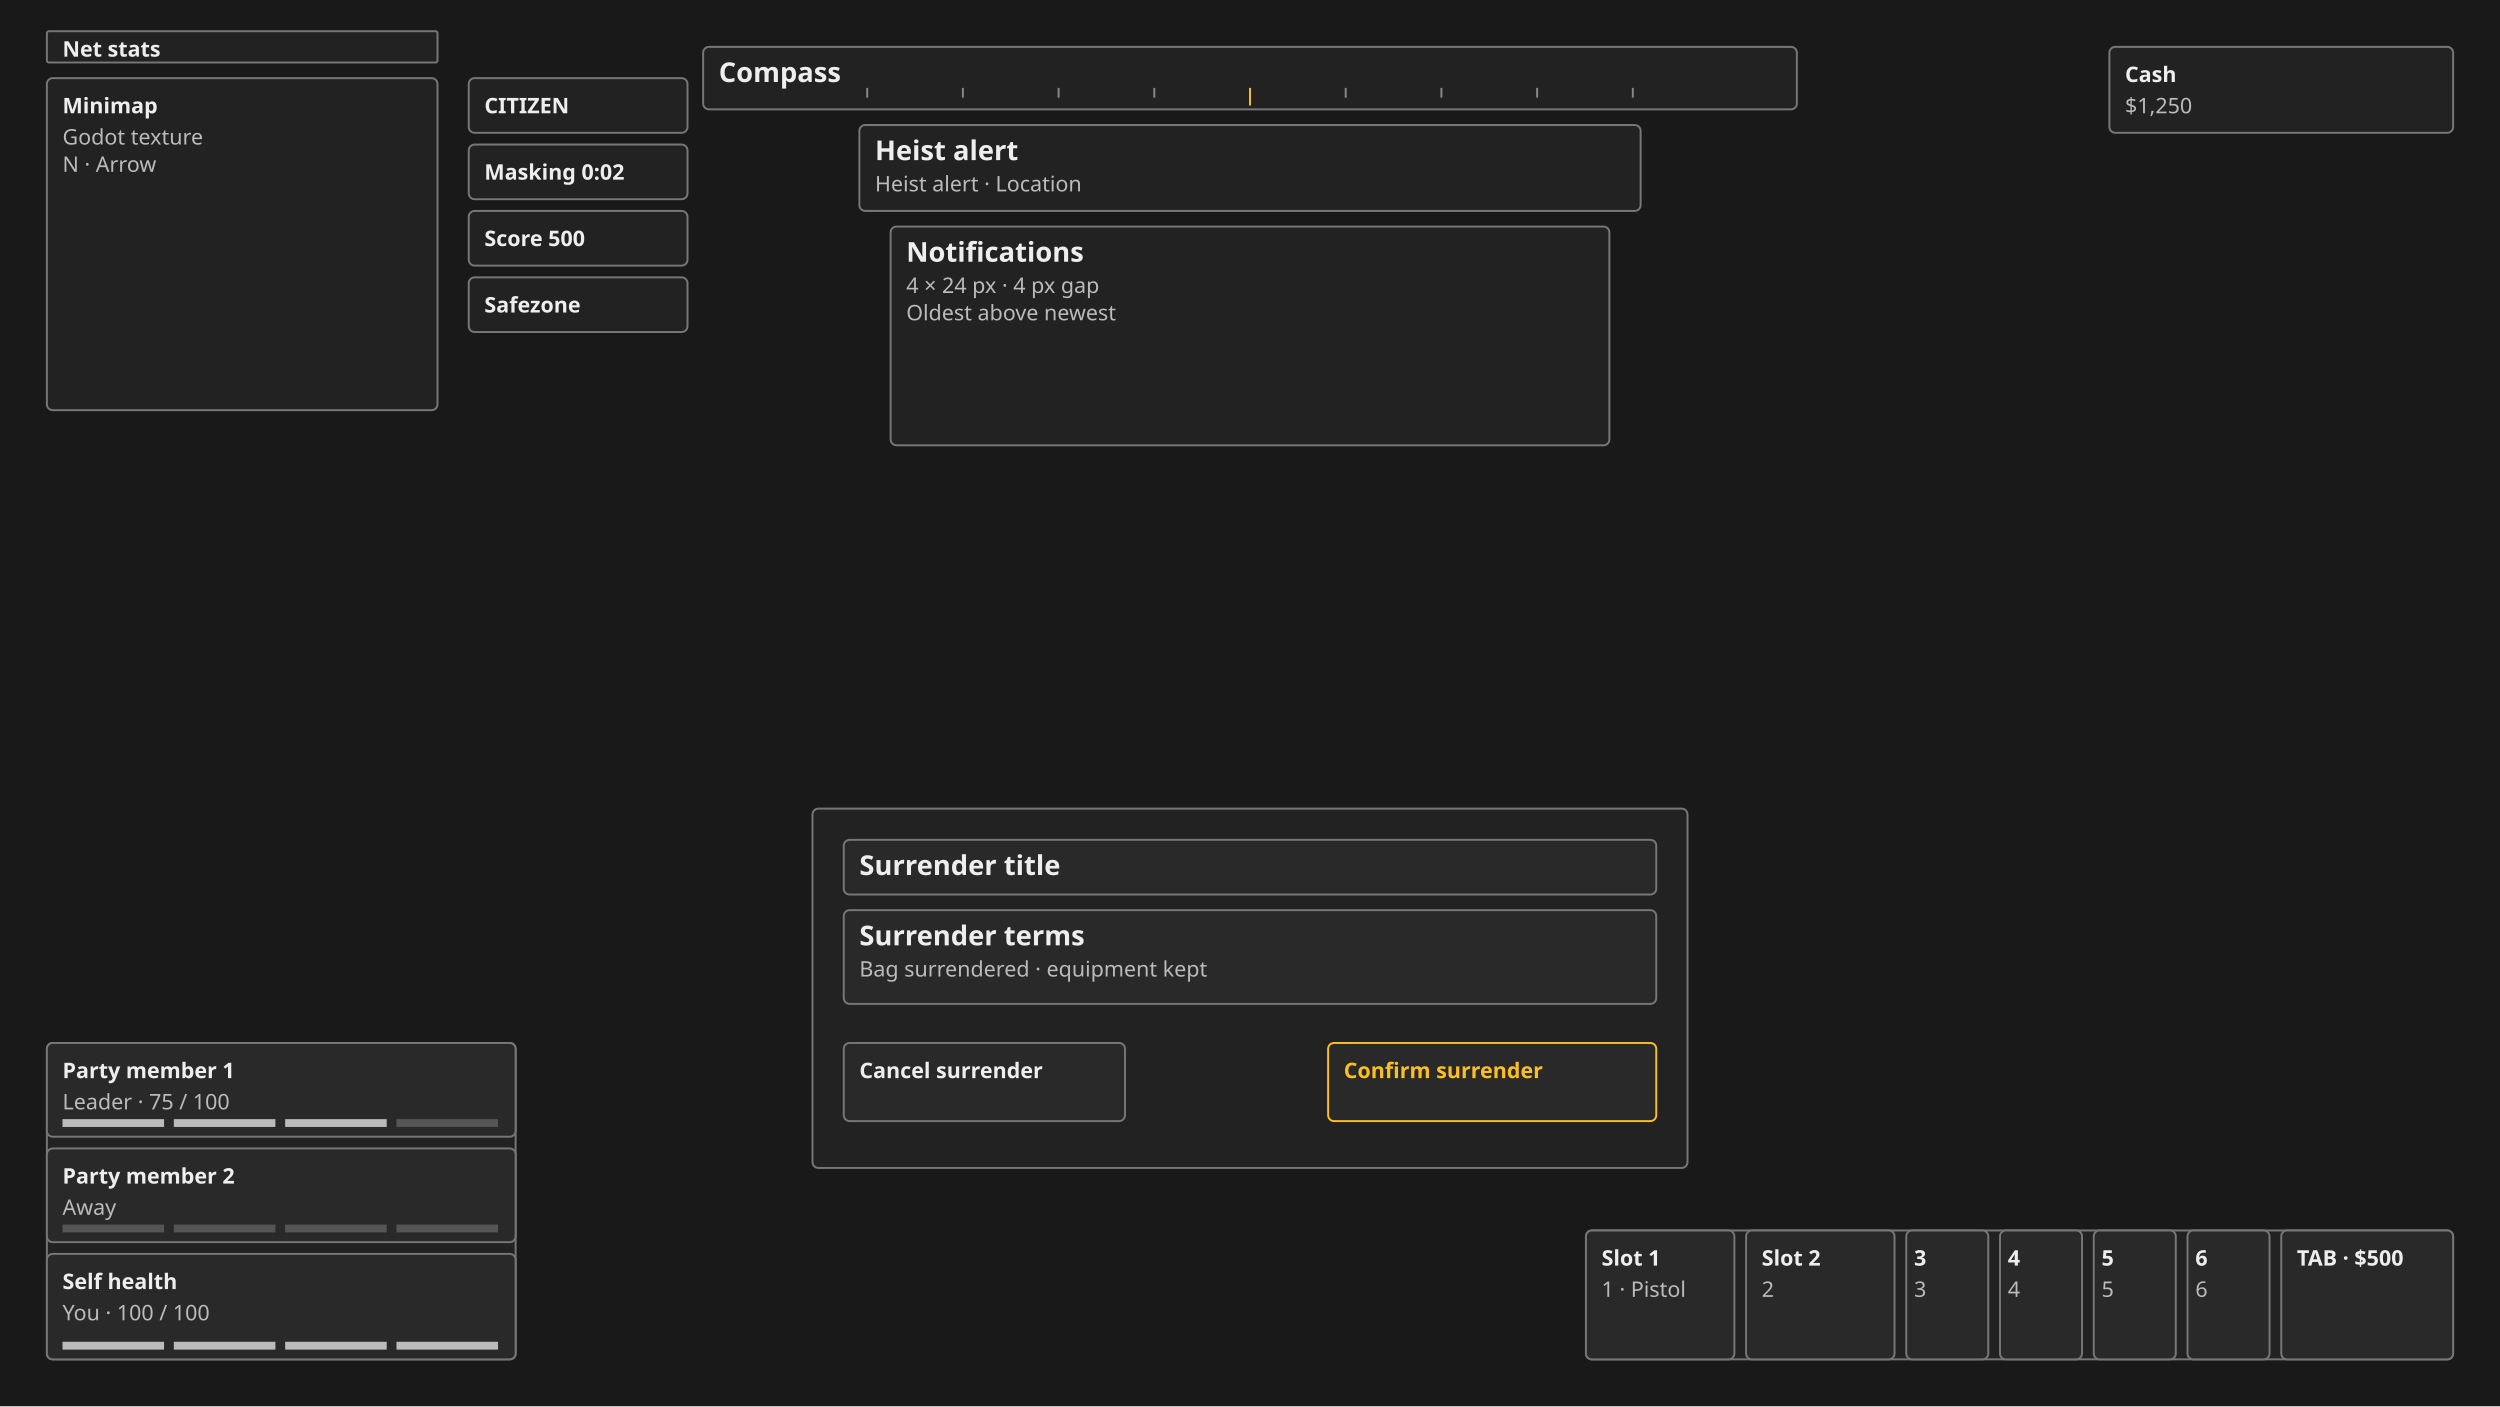
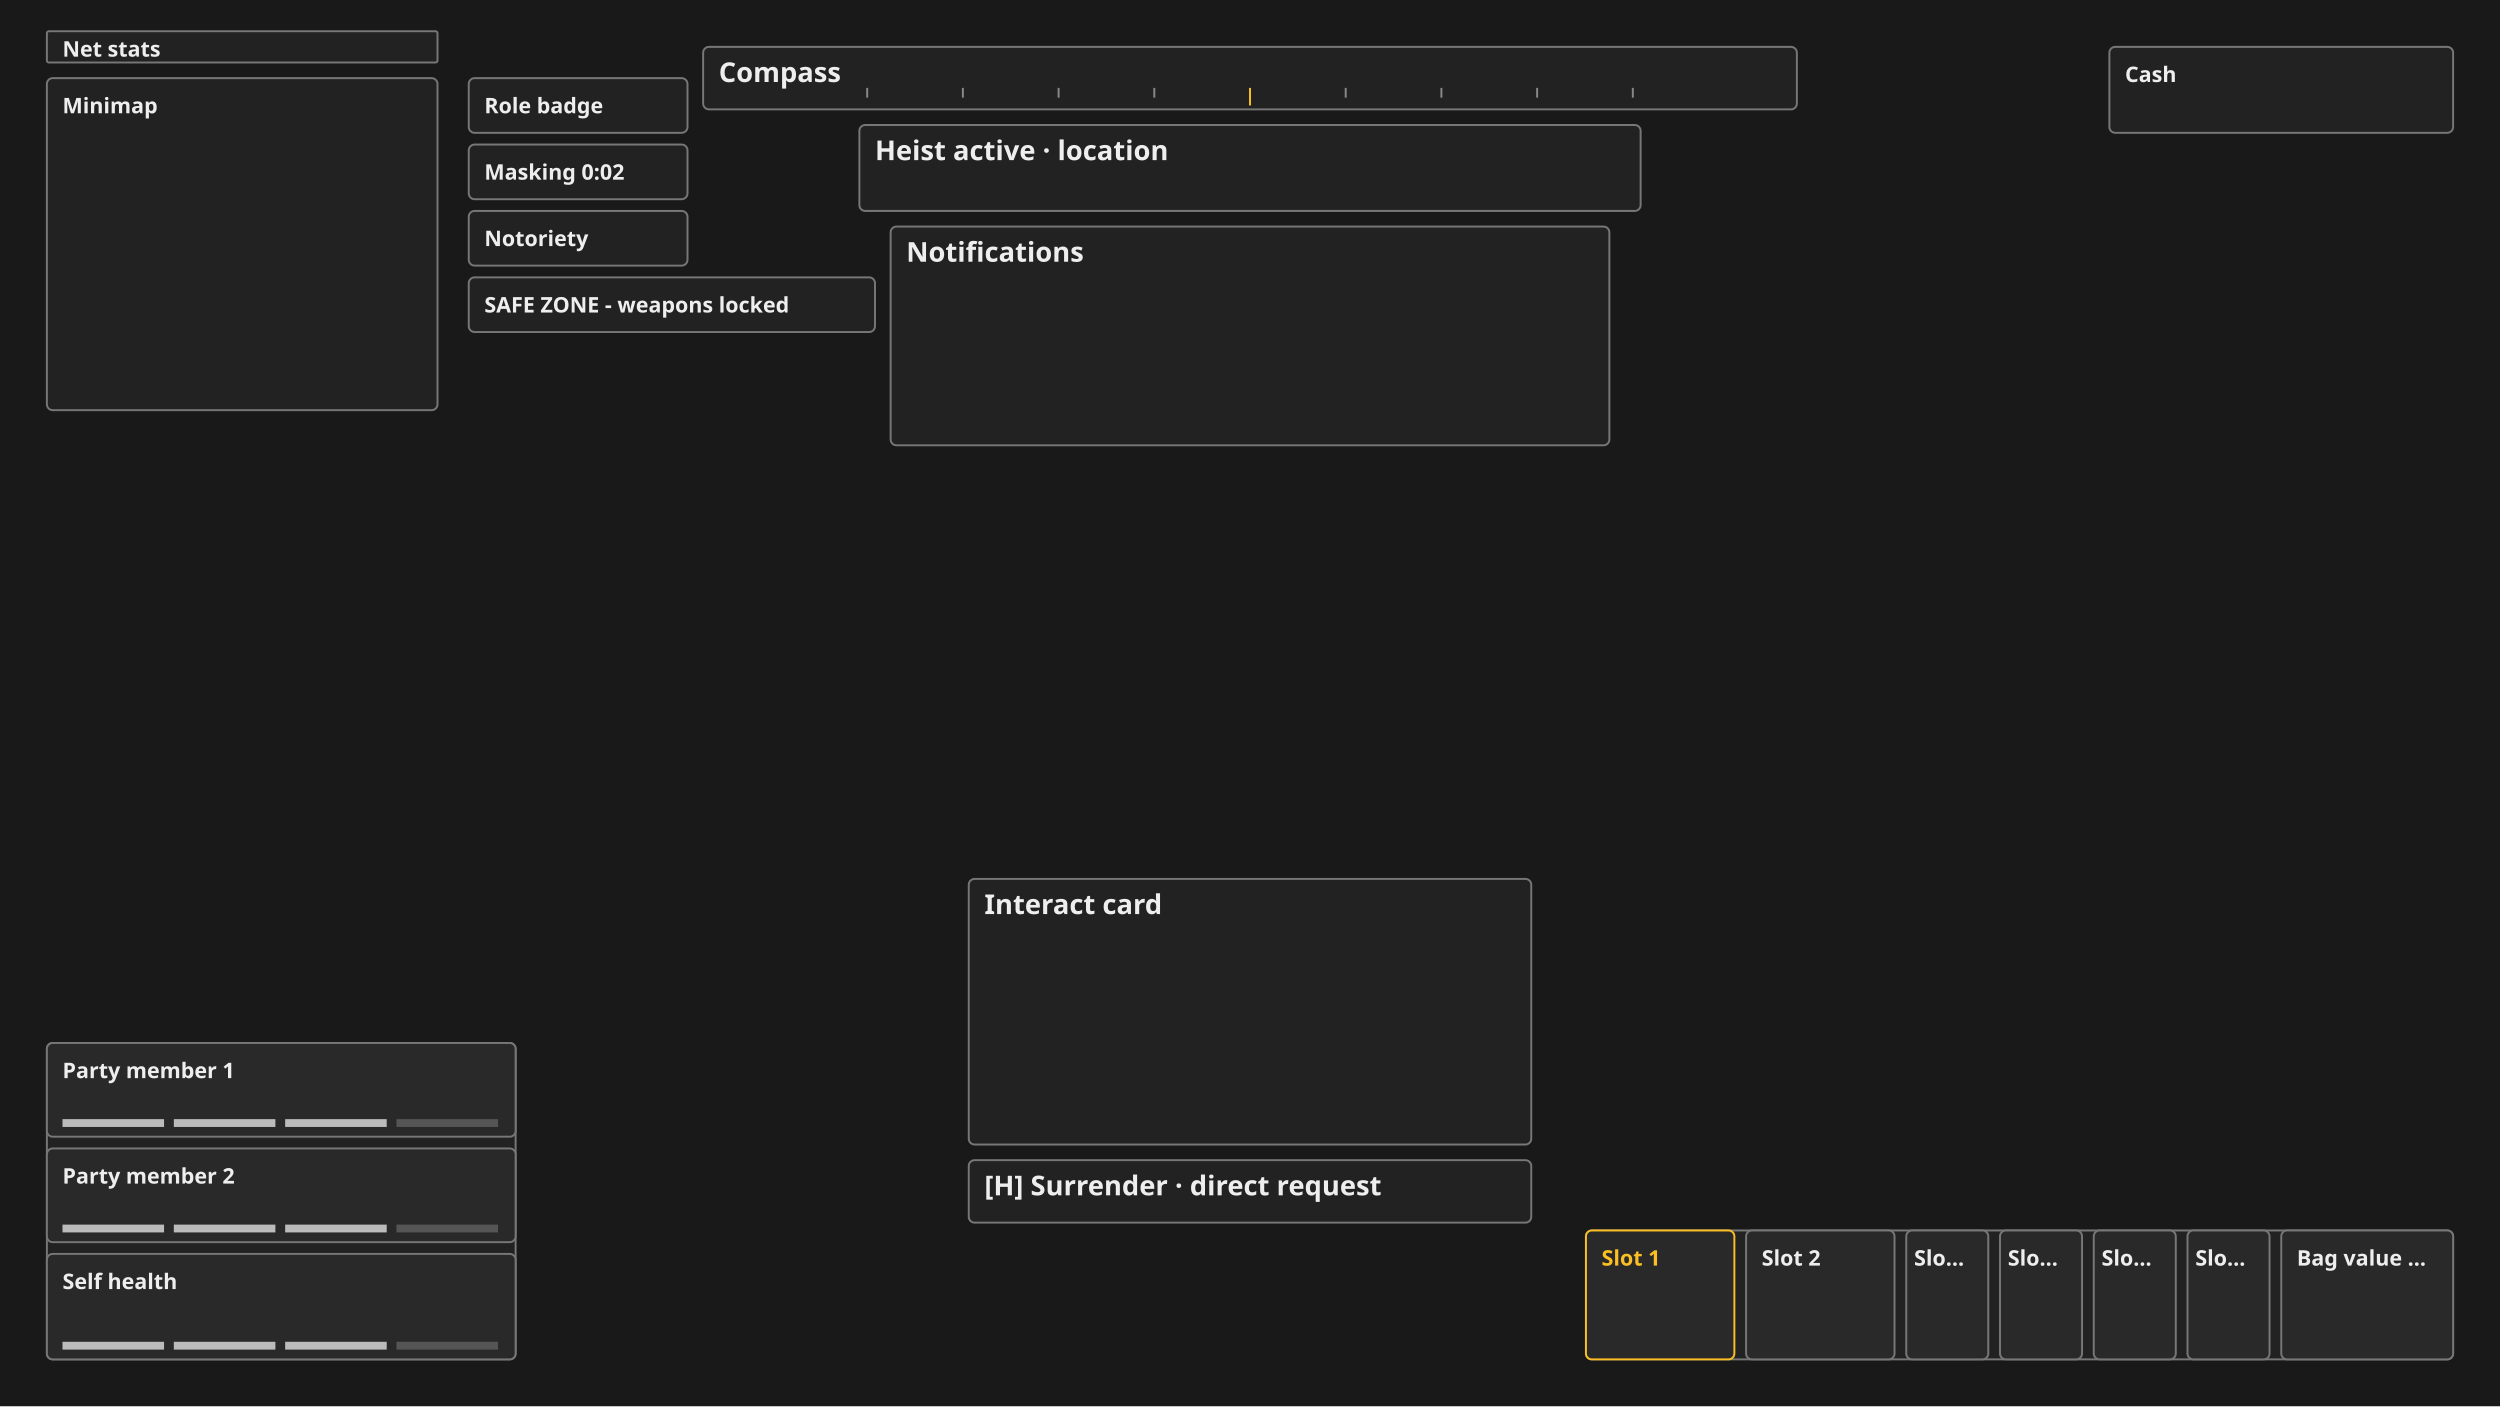
<svg xmlns="http://www.w3.org/2000/svg" viewBox="0 0 1280 720" width="1280" height="720" font-family="system-ui, sans-serif" role="img" aria-labelledby="title">
  <defs>
-     <pattern id="own-cells" x="743" y="128" width="51" height="51" patternUnits="userSpaceOnUse">
-       <rect x="0" y="0" width="50" height="50" fill="none" stroke="#555" stroke-width="0.75" />
-     </pattern>
-     <pattern id="body-cells" x="406" y="128" width="51" height="51" patternUnits="userSpaceOnUse">
-       <rect x="0" y="0" width="50" height="50" fill="none" stroke="#555" stroke-width="0.75" />
-     </pattern>
    <clipPath id="clip-A01">
      <rect x="26" y="17" width="196" height="14" />
    </clipPath>
    <clipPath id="clip-A02">
      <rect x="26" y="41" width="196" height="168" />
    </clipPath>
    <clipPath id="clip-A03">
      <rect x="242" y="41" width="108" height="26" />
    </clipPath>
    <clipPath id="clip-A04">
      <rect x="242" y="75" width="108" height="26" />
    </clipPath>
    <clipPath id="clip-A05">
      <rect x="242" y="109" width="108" height="26" />
    </clipPath>
    <clipPath id="clip-A06">
-       <rect x="242" y="143" width="108" height="26" />
+       <rect x="242" y="143" width="204" height="26" />
    </clipPath>
    <clipPath id="clip-A07">
      <rect x="362" y="25" width="556" height="30" />
    </clipPath>
    <clipPath id="clip-A08">
      <rect x="442" y="65" width="396" height="42" />
    </clipPath>
    <clipPath id="clip-A09">
      <rect x="458" y="117" width="364" height="110" />
    </clipPath>
    <clipPath id="clip-A10">
      <rect x="1082" y="25" width="172" height="42" />
    </clipPath>
    <clipPath id="clip-A11">
      <rect x="26" y="535" width="236" height="160" />
    </clipPath>
    <clipPath id="clip-A12">
      <rect x="26" y="535" width="236" height="46" />
    </clipPath>
    <clipPath id="clip-A13">
      <rect x="26" y="589" width="236" height="46" />
    </clipPath>
    <clipPath id="clip-A14">
      <rect x="26" y="643" width="236" height="52" />
    </clipPath>
    <clipPath id="clip-A15">
+       <rect x="498" y="451" width="284" height="134" />
+     </clipPath>
+     <clipPath id="clip-A16">
+       <rect x="498" y="595" width="284" height="30" />
+     </clipPath>
+     <clipPath id="clip-A17">
      <rect x="814" y="631" width="440" height="64" />
    </clipPath>
-     <clipPath id="clip-A16">
+     <clipPath id="clip-A18">
      <rect x="814" y="631" width="72" height="64" />
    </clipPath>
-     <clipPath id="clip-A17">
+     <clipPath id="clip-A19">
      <rect x="896" y="631" width="72" height="64" />
    </clipPath>
-     <clipPath id="clip-A18">
+     <clipPath id="clip-A20">
      <rect x="978" y="631" width="38" height="64" />
    </clipPath>
-     <clipPath id="clip-A19">
+     <clipPath id="clip-A21">
      <rect x="1026" y="631" width="38" height="64" />
    </clipPath>
-     <clipPath id="clip-A20">
+     <clipPath id="clip-A22">
      <rect x="1074" y="631" width="38" height="64" />
    </clipPath>
-     <clipPath id="clip-A21">
+     <clipPath id="clip-A23">
      <rect x="1122" y="631" width="38" height="64" />
    </clipPath>
-     <clipPath id="clip-A22">
+     <clipPath id="clip-A24">
      <rect x="1170" y="631" width="84" height="64" />
-     </clipPath>
-     <clipPath id="clip-A23">
-       <rect x="418" y="415" width="444" height="182" />
-     </clipPath>
-     <clipPath id="clip-A24">
-       <rect x="434" y="431" width="412" height="26" />
-     </clipPath>
-     <clipPath id="clip-A25">
-       <rect x="434" y="467" width="412" height="46" />
-     </clipPath>
-     <clipPath id="clip-A26">
-       <rect x="434" y="535" width="140" height="38" />
-     </clipPath>
-     <clipPath id="clip-A27">
-       <rect x="682" y="535" width="164" height="38" />
    </clipPath>
  </defs>
  <rect width="1280" height="720" fill="#191919" />
  <g>
    <rect data-layout="A01" x="24" y="16" width="200" height="16" rx="1" fill="#222" stroke="#777" />
    <g clip-path="url(#clip-A01)">
      <text x="32" y="29" font-size="11" font-weight="600" fill="#eee">Net stats</text>
    </g>
  </g>
  <g>
    <rect data-layout="A02" x="24" y="40" width="200" height="170" rx="3" fill="#222" stroke="#777" />
    <g clip-path="url(#clip-A02)">
      <text x="32" y="58" font-size="11" font-weight="600" fill="#eee">Minimap</text>
-       <text x="32" y="74" font-size="11" fill="#bbb">Godot texture</text>
-       <text x="32" y="88" font-size="11" fill="#bbb">N · Arrow</text>
    </g>
  </g>
  <g>
    <rect data-layout="A03" x="240" y="40" width="112" height="28" rx="3" fill="#222" stroke="#777" />
    <g clip-path="url(#clip-A03)">
-       <text x="248" y="58" font-size="11" font-weight="600" fill="#eee">CITIZEN</text>
+       <text x="248" y="58" font-size="11" font-weight="600" fill="#eee">Role badge</text>
    </g>
  </g>
  <g>
    <rect data-layout="A04" x="240" y="74" width="112" height="28" rx="3" fill="#222" stroke="#777" />
    <g clip-path="url(#clip-A04)">
      <text x="248" y="92" font-size="11" font-weight="600" fill="#eee">Masking 0:02</text>
    </g>
  </g>
  <g>
    <rect data-layout="A05" x="240" y="108" width="112" height="28" rx="3" fill="#222" stroke="#777" />
    <g clip-path="url(#clip-A05)">
-       <text x="248" y="126" font-size="11" font-weight="600" fill="#eee">Score 500</text>
-     </g>
-   </g>
-   <g>
-     <rect data-layout="A06" x="240" y="142" width="112" height="28" rx="3" fill="#222" stroke="#777" />
+       <text x="248" y="126" font-size="11" font-weight="600" fill="#eee">Notoriety</text>
+     </g>
+   </g>
+   <g>
+     <rect data-layout="A06" x="240" y="142" width="208" height="28" rx="3" fill="#222" stroke="#777" />
    <g clip-path="url(#clip-A06)">
-       <text x="248" y="160" font-size="11" font-weight="600" fill="#eee">Safezone</text>
+       <text x="248" y="160" font-size="11" font-weight="600" fill="#eee">SAFE ZONE - weapons locked</text>
    </g>
  </g>
  <g>
    <rect data-layout="A07" x="360" y="24" width="560" height="32" rx="3" fill="#222" stroke="#777" />
    <g clip-path="url(#clip-A07)">
-       <path d="M 444 45 v 5" stroke="#888" />
-       <path d="M 493 45 v 5" stroke="#888" />
-       <path d="M 542 45 v 5" stroke="#888" />
-       <path d="M 591 45 v 5" stroke="#888" />
-       <path d="M 640 45 v 9" stroke="#fbbf24" />
-       <path d="M 689 45 v 5" stroke="#888" />
-       <path d="M 738 45 v 5" stroke="#888" />
-       <path d="M 787 45 v 5" stroke="#888" />
-       <path d="M 836 45 v 5" stroke="#888" />
      <text x="368" y="42" font-size="14" font-weight="600" fill="#eee">Compass</text>
+       <path d="M 444.0 45 v 5" stroke="#888" />
+       <path d="M 493.0 45 v 5" stroke="#888" />
+       <path d="M 542.0 45 v 5" stroke="#888" />
+       <path d="M 591.0 45 v 5" stroke="#888" />
+       <path d="M 640.0 45 v 9" stroke="#fbbf24" />
+       <path d="M 689.0 45 v 5" stroke="#888" />
+       <path d="M 738.0 45 v 5" stroke="#888" />
+       <path d="M 787.0 45 v 5" stroke="#888" />
+       <path d="M 836.0 45 v 5" stroke="#888" />
    </g>
  </g>
  <g>
    <rect data-layout="A08" x="440" y="64" width="400" height="44" rx="3" fill="#222" stroke="#777" />
    <g clip-path="url(#clip-A08)">
-       <text x="448" y="82" font-size="14" font-weight="600" fill="#eee">Heist alert</text>
-       <text x="448" y="98" font-size="11" fill="#bbb">Heist alert · Location</text>
+       <text x="448" y="82" font-size="14" font-weight="600" fill="#eee">Heist active · location</text>
    </g>
  </g>
  <g>
    <rect data-layout="A09" x="456" y="116" width="368" height="112" rx="3" fill="#222" stroke="#777" />
    <g clip-path="url(#clip-A09)">
      <text x="464" y="134" font-size="14" font-weight="600" fill="#eee">Notifications</text>
-       <text x="464" y="150" font-size="11" fill="#bbb">4 × 24 px · 4 px gap</text>
-       <text x="464" y="164" font-size="11" fill="#bbb">Oldest above newest</text>
    </g>
  </g>
  <g>
    <rect data-layout="A10" x="1080" y="24" width="176" height="44" rx="3" fill="#222" stroke="#777" />
    <g clip-path="url(#clip-A10)">
      <text x="1088" y="42" font-size="11" font-weight="600" fill="#eee">Cash</text>
-       <text x="1088" y="58" font-size="11" fill="#bbb">$1,250</text>
    </g>
  </g>
  <g>
    <rect data-layout="A11" x="24" y="534" width="240" height="162" rx="3" fill="#222" stroke="#777" />
    <g clip-path="url(#clip-A11)" />
  </g>
  <g>
    <rect data-layout="A12" x="24" y="534" width="240" height="48" rx="3" fill="#292929" stroke="#777" />
    <g clip-path="url(#clip-A12)">
+       <text x="32" y="552" font-size="11" font-weight="600" fill="#eee">Party member 1</text>
      <rect x="32" y="573" width="52" height="4" fill="#bbb" />
      <rect x="89" y="573" width="52" height="4" fill="#bbb" />
      <rect x="146" y="573" width="52" height="4" fill="#bbb" />
      <rect x="203" y="573" width="52" height="4" fill="#555" />
-       <text x="32" y="552" font-size="11" font-weight="600" fill="#eee">Party member 1</text>
-       <text x="32" y="568" font-size="11" fill="#bbb">Leader · 75 / 100</text>
    </g>
  </g>
  <g>
    <rect data-layout="A13" x="24" y="588" width="240" height="48" rx="3" fill="#292929" stroke="#777" />
    <g clip-path="url(#clip-A13)">
-       <rect x="32" y="627" width="52" height="4" fill="#555" />
-       <rect x="89" y="627" width="52" height="4" fill="#555" />
-       <rect x="146" y="627" width="52" height="4" fill="#555" />
+       <text x="32" y="606" font-size="11" font-weight="600" fill="#eee">Party member 2</text>
+       <rect x="32" y="627" width="52" height="4" fill="#bbb" />
+       <rect x="89" y="627" width="52" height="4" fill="#bbb" />
+       <rect x="146" y="627" width="52" height="4" fill="#bbb" />
      <rect x="203" y="627" width="52" height="4" fill="#555" />
-       <text x="32" y="606" font-size="11" font-weight="600" fill="#eee">Party member 2</text>
-       <text x="32" y="622" font-size="11" fill="#bbb">Away</text>
    </g>
  </g>
  <g>
    <rect data-layout="A14" x="24" y="642" width="240" height="54" rx="3" fill="#292929" stroke="#777" />
    <g clip-path="url(#clip-A14)">
+       <text x="32" y="660" font-size="11" font-weight="600" fill="#eee">Self health</text>
      <rect x="32" y="687" width="52" height="4" fill="#bbb" />
      <rect x="89" y="687" width="52" height="4" fill="#bbb" />
      <rect x="146" y="687" width="52" height="4" fill="#bbb" />
-       <rect x="203" y="687" width="52" height="4" fill="#bbb" />
-       <text x="32" y="660" font-size="11" font-weight="600" fill="#eee">Self health</text>
-       <text x="32" y="676" font-size="11" fill="#bbb">You · 100 / 100</text>
-     </g>
-   </g>
-   <g>
-     <rect data-layout="A15" x="812" y="630" width="444" height="66" rx="3" fill="#222" stroke="#777" />
-     <g clip-path="url(#clip-A15)" />
-   </g>
-   <g>
-     <rect data-layout="A16" x="812" y="630" width="76" height="66" rx="3" fill="#292929" stroke="#777" />
+       <rect x="203" y="687" width="52" height="4" fill="#555" />
+     </g>
+   </g>
+   <g>
+     <rect data-layout="A15" x="496" y="450" width="288" height="136" rx="3" fill="#222" stroke="#777" />
+     <g clip-path="url(#clip-A15)">
+       <text x="504" y="468" font-size="14" font-weight="600" fill="#eee">Interact card</text>
+     </g>
+   </g>
+   <g>
+     <rect data-layout="A16" x="496" y="594" width="288" height="32" rx="3" fill="#222" stroke="#777" />
    <g clip-path="url(#clip-A16)">
-       <text x="820" y="648" font-size="11" font-weight="600" fill="#eee">Slot 1</text>
-       <text x="820" y="664" font-size="11" fill="#bbb">1 · Pistol</text>
-     </g>
-   </g>
-   <g>
-     <rect data-layout="A17" x="894" y="630" width="76" height="66" rx="3" fill="#292929" stroke="#777" />
-     <g clip-path="url(#clip-A17)">
+       <text x="504" y="612" font-size="14" font-weight="600" fill="#eee">[H] Surrender · direct request</text>
+     </g>
+   </g>
+   <g>
+     <rect data-layout="A17" x="812" y="630" width="444" height="66" rx="3" fill="#222" stroke="#777" />
+     <g clip-path="url(#clip-A17)" />
+   </g>
+   <g>
+     <rect data-layout="A18" x="812" y="630" width="76" height="66" rx="3" fill="#292929" stroke="#fbbf24" />
+     <g clip-path="url(#clip-A18)">
+       <text x="820" y="648" font-size="11" font-weight="600" fill="#fbbf24">Slot 1</text>
+     </g>
+   </g>
+   <g>
+     <rect data-layout="A19" x="894" y="630" width="76" height="66" rx="3" fill="#292929" stroke="#777" />
+     <g clip-path="url(#clip-A19)">
      <text x="902" y="648" font-size="11" font-weight="600" fill="#eee">Slot 2</text>
-       <text x="902" y="664" font-size="11" fill="#bbb">2</text>
-     </g>
-   </g>
-   <g>
-     <rect data-layout="A18" x="976" y="630" width="42" height="66" rx="3" fill="#292929" stroke="#777" />
-     <g clip-path="url(#clip-A18)">
-       <text x="980" y="648" font-size="11" font-weight="600" fill="#eee">3</text>
-       <text x="980" y="664" font-size="11" fill="#bbb">3</text>
-     </g>
-   </g>
-   <g>
-     <rect data-layout="A19" x="1024" y="630" width="42" height="66" rx="3" fill="#292929" stroke="#777" />
-     <g clip-path="url(#clip-A19)">
-       <text x="1028" y="648" font-size="11" font-weight="600" fill="#eee">4</text>
-       <text x="1028" y="664" font-size="11" fill="#bbb">4</text>
-     </g>
-   </g>
-   <g>
-     <rect data-layout="A20" x="1072" y="630" width="42" height="66" rx="3" fill="#292929" stroke="#777" />
+     </g>
+   </g>
+   <g>
+     <rect data-layout="A20" x="976" y="630" width="42" height="66" rx="3" fill="#292929" stroke="#777" />
    <g clip-path="url(#clip-A20)">
-       <text x="1076" y="648" font-size="11" font-weight="600" fill="#eee">5</text>
-       <text x="1076" y="664" font-size="11" fill="#bbb">5</text>
-     </g>
-   </g>
-   <g>
-     <rect data-layout="A21" x="1120" y="630" width="42" height="66" rx="3" fill="#292929" stroke="#777" />
+       <text x="980" y="648" font-size="11" font-weight="600" fill="#eee">Slo…</text>
+     </g>
+   </g>
+   <g>
+     <rect data-layout="A21" x="1024" y="630" width="42" height="66" rx="3" fill="#292929" stroke="#777" />
    <g clip-path="url(#clip-A21)">
-       <text x="1124" y="648" font-size="11" font-weight="600" fill="#eee">6</text>
-       <text x="1124" y="664" font-size="11" fill="#bbb">6</text>
-     </g>
-   </g>
-   <g>
-     <rect data-layout="A22" x="1168" y="630" width="88" height="66" rx="3" fill="#292929" stroke="#777" />
+       <text x="1028" y="648" font-size="11" font-weight="600" fill="#eee">Slo…</text>
+     </g>
+   </g>
+   <g>
+     <rect data-layout="A22" x="1072" y="630" width="42" height="66" rx="3" fill="#292929" stroke="#777" />
    <g clip-path="url(#clip-A22)">
-       <text x="1176" y="648" font-size="11" font-weight="600" fill="#eee">TAB · $500</text>
-     </g>
-   </g>
-   <g>
-     <rect data-layout="A23" x="416" y="414" width="448" height="184" rx="3" fill="#222" stroke="#777" />
-     <g clip-path="url(#clip-A23)" />
-   </g>
-   <g>
-     <rect data-layout="A24" x="432" y="430" width="416" height="28" rx="3" fill="#292929" stroke="#777" />
+       <text x="1076" y="648" font-size="11" font-weight="600" fill="#eee">Slo…</text>
+     </g>
+   </g>
+   <g>
+     <rect data-layout="A23" x="1120" y="630" width="42" height="66" rx="3" fill="#292929" stroke="#777" />
+     <g clip-path="url(#clip-A23)">
+       <text x="1124" y="648" font-size="11" font-weight="600" fill="#eee">Slo…</text>
+     </g>
+   </g>
+   <g>
+     <rect data-layout="A24" x="1168" y="630" width="88" height="66" rx="3" fill="#292929" stroke="#777" />
    <g clip-path="url(#clip-A24)">
-       <text x="440" y="448" font-size="14" font-weight="600" fill="#eee">Surrender title</text>
-     </g>
-   </g>
-   <g>
-     <rect data-layout="A25" x="432" y="466" width="416" height="48" rx="3" fill="#292929" stroke="#777" />
-     <g clip-path="url(#clip-A25)">
-       <text x="440" y="484" font-size="14" font-weight="600" fill="#eee">Surrender terms</text>
-       <text x="440" y="500" font-size="11" fill="#bbb">Bag surrendered · equipment kept</text>
-     </g>
-   </g>
-   <g>
-     <rect data-layout="A26" x="432" y="534" width="144" height="40" rx="3" fill="#292929" stroke="#777" />
-     <g clip-path="url(#clip-A26)">
-       <text x="440" y="552" font-size="11" font-weight="600" fill="#eee">Cancel surrender</text>
-     </g>
-   </g>
-   <g>
-     <rect data-layout="A27" x="680" y="534" width="168" height="40" rx="3" fill="#292929" stroke="#fbbf24" />
-     <g clip-path="url(#clip-A27)">
-       <text x="688" y="552" font-size="11" font-weight="600" fill="#fbbf24">Confirm surrender</text>
+       <text x="1176" y="648" font-size="11" font-weight="600" fill="#eee">Bag value …</text>
    </g>
  </g>
</svg>
